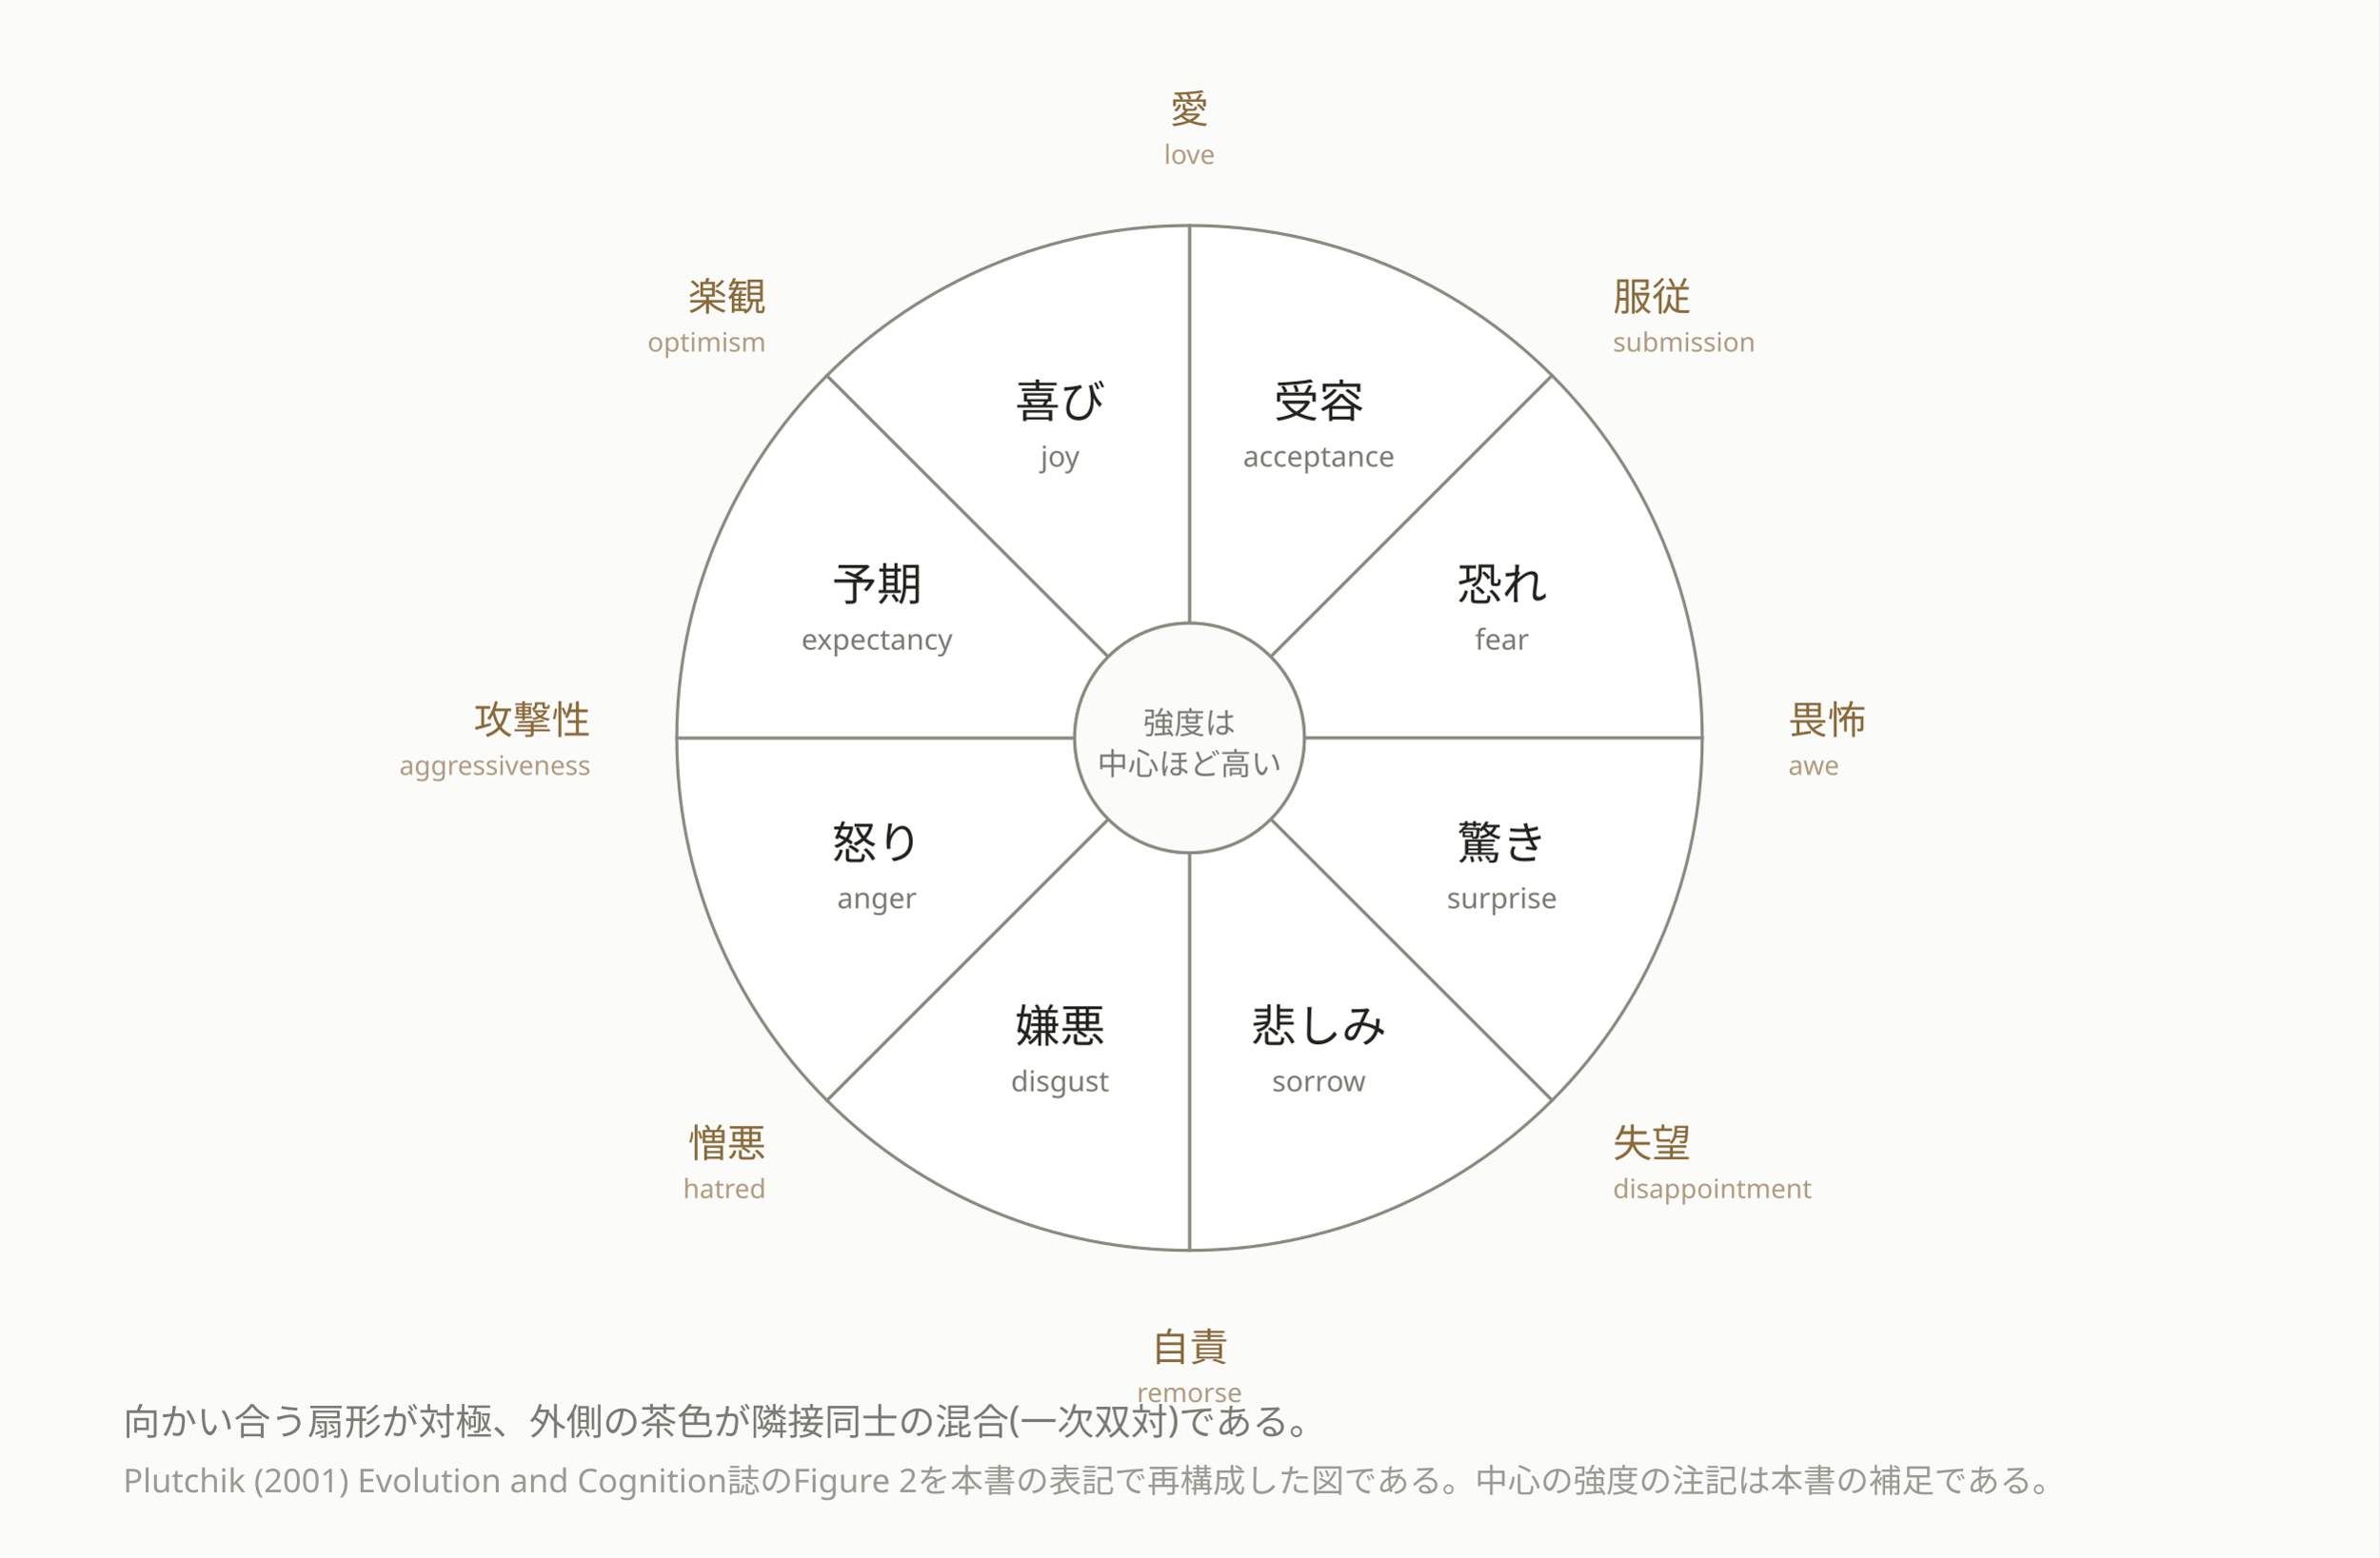
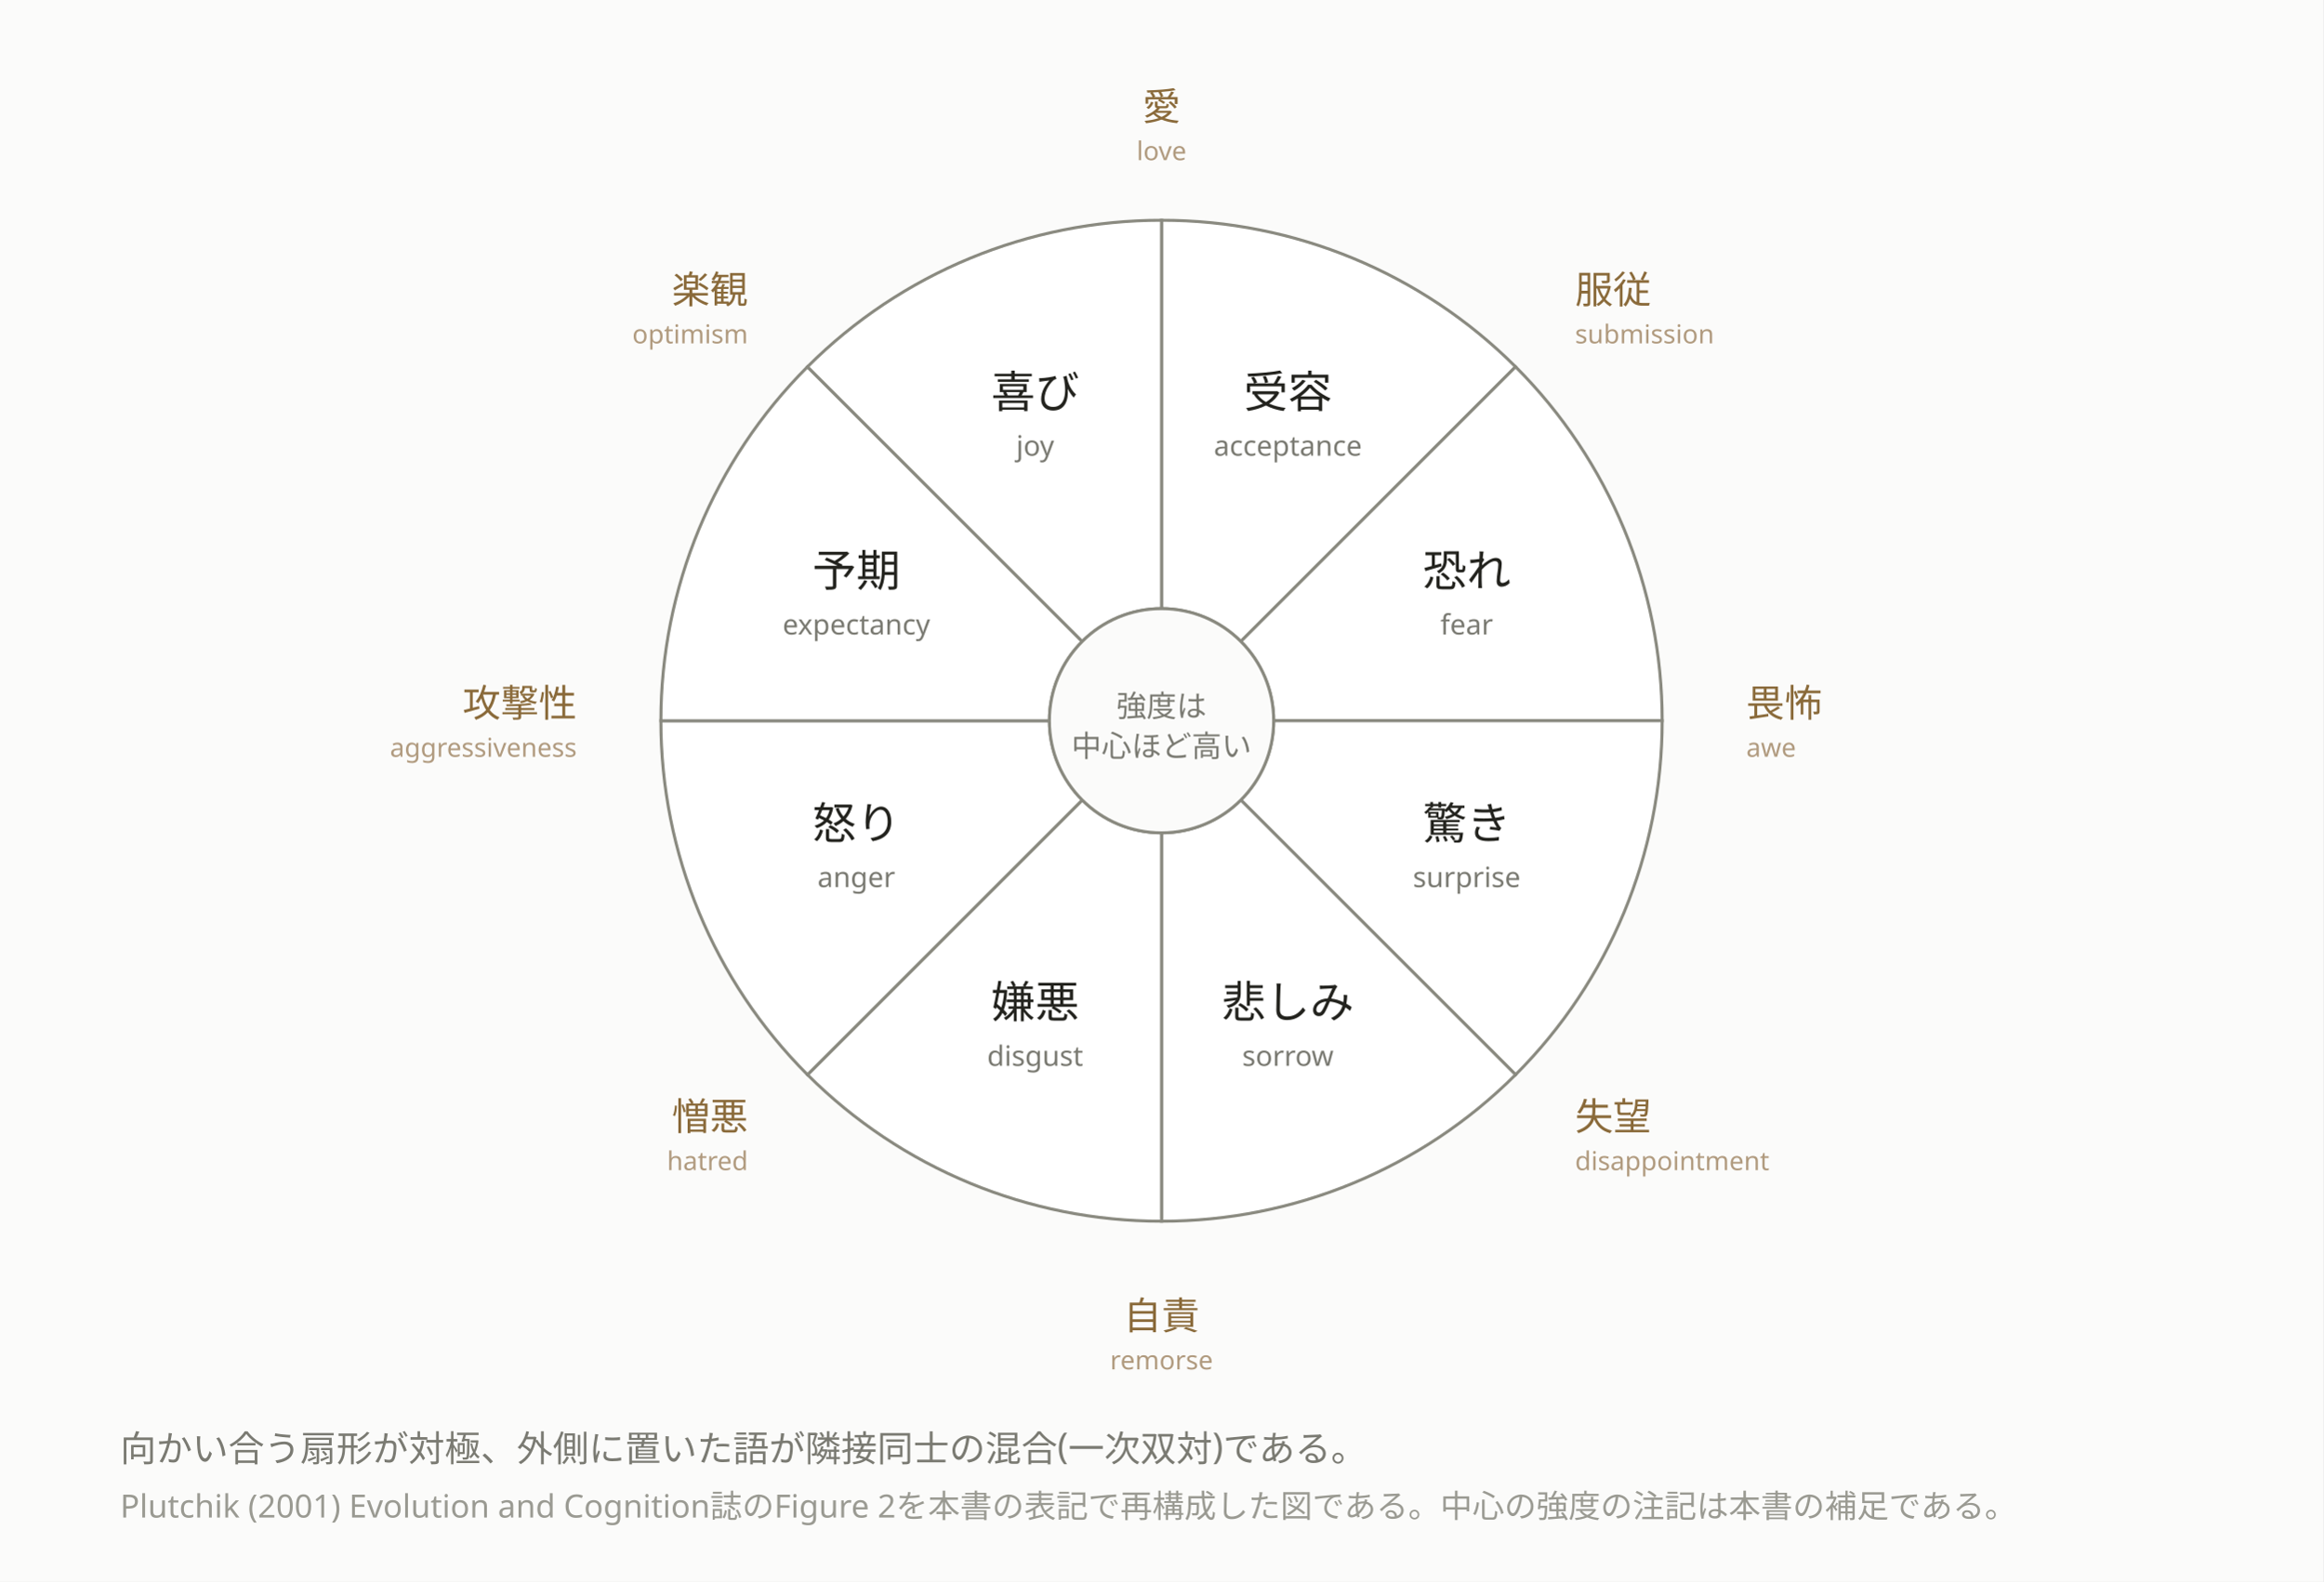
- <svg xmlns="http://www.w3.org/2000/svg" width="1160" height="760" viewBox="0 0 1160 760" font-family="'Hiragino Sans','Hiragino Kaku Gothic ProN','Noto Sans JP',sans-serif">
-   <rect width="1160" height="760" fill="#fbfbfa" />
+ <svg xmlns="http://www.w3.org/2000/svg" width="1160" height="790" viewBox="0 0 1160 790" font-family="'Hiragino Sans','Hiragino Kaku Gothic ProN','Noto Sans JP',sans-serif">
+   <rect width="1160" height="790" fill="#fbfbfa" />
  <path d="M580.0,304.0 L580.0,110.0 A250,250 0 0 1 756.8,183.2 L619.6,320.4 A56,56 0 0 0 580.0,304.0 Z" fill="#ffffff" stroke="#8a8a80" stroke-width="1.5" />
  <path d="M619.6,320.4 L756.8,183.2 A250,250 0 0 1 830.0,360.0 L636.0,360.0 A56,56 0 0 0 619.6,320.4 Z" fill="#ffffff" stroke="#8a8a80" stroke-width="1.5" />
  <path d="M636.0,360.0 L830.0,360.0 A250,250 0 0 1 756.8,536.8 L619.6,399.6 A56,56 0 0 0 636.0,360.0 Z" fill="#ffffff" stroke="#8a8a80" stroke-width="1.5" />
  <path d="M619.6,399.6 L756.8,536.8 A250,250 0 0 1 580.0,610.0 L580.0,416.0 A56,56 0 0 0 619.6,399.6 Z" fill="#ffffff" stroke="#8a8a80" stroke-width="1.5" />
  <path d="M580.0,416.0 L580.0,610.0 A250,250 0 0 1 403.2,536.8 L540.4,399.6 A56,56 0 0 0 580.0,416.0 Z" fill="#ffffff" stroke="#8a8a80" stroke-width="1.5" />
  <path d="M540.4,399.6 L403.2,536.8 A250,250 0 0 1 330.0,360.0 L524.0,360.0 A56,56 0 0 0 540.4,399.6 Z" fill="#ffffff" stroke="#8a8a80" stroke-width="1.5" />
  <path d="M524.0,360.0 L330.0,360.0 A250,250 0 0 1 403.2,183.2 L540.4,320.4 A56,56 0 0 0 524.0,360.0 Z" fill="#ffffff" stroke="#8a8a80" stroke-width="1.5" />
  <path d="M540.4,320.4 L403.2,183.2 A250,250 0 0 1 580.0,110.0 L580.0,304.0 A56,56 0 0 0 540.4,320.4 Z" fill="#ffffff" stroke="#8a8a80" stroke-width="1.5" />
  <line x1="601.4" y1="308.3" x2="558.6" y2="411.7" stroke="#dcdcd6" stroke-width="1" stroke-dasharray="3,4" />
  <line x1="631.7" y1="338.6" x2="528.3" y2="381.4" stroke="#dcdcd6" stroke-width="1" stroke-dasharray="3,4" />
  <line x1="631.7" y1="381.4" x2="528.3" y2="338.6" stroke="#dcdcd6" stroke-width="1" stroke-dasharray="3,4" />
  <line x1="601.4" y1="411.7" x2="558.6" y2="308.3" stroke="#dcdcd6" stroke-width="1" stroke-dasharray="3,4" />
  <text x="643.1" y="203.6" font-size="22" fill="#24241f" text-anchor="middle">受容</text>
  <text x="643.1" y="227.6" font-size="14" fill="#7a7a72" text-anchor="middle">acceptance</text>
  <text x="732.4" y="292.9" font-size="22" fill="#24241f" text-anchor="middle">恐れ</text>
  <text x="732.4" y="316.9" font-size="14" fill="#7a7a72" text-anchor="middle">fear</text>
  <text x="732.4" y="419.1" font-size="22" fill="#24241f" text-anchor="middle">驚き</text>
  <text x="732.4" y="443.1" font-size="14" fill="#7a7a72" text-anchor="middle">surprise</text>
  <text x="643.1" y="508.4" font-size="22" fill="#24241f" text-anchor="middle">悲しみ</text>
  <text x="643.1" y="532.4" font-size="14" fill="#7a7a72" text-anchor="middle">sorrow</text>
  <text x="516.9" y="508.4" font-size="22" fill="#24241f" text-anchor="middle">嫌悪</text>
  <text x="516.9" y="532.4" font-size="14" fill="#7a7a72" text-anchor="middle">disgust</text>
  <text x="427.6" y="419.1" font-size="22" fill="#24241f" text-anchor="middle">怒り</text>
  <text x="427.6" y="443.1" font-size="14" fill="#7a7a72" text-anchor="middle">anger</text>
  <text x="427.6" y="292.9" font-size="22" fill="#24241f" text-anchor="middle">予期</text>
  <text x="427.6" y="316.9" font-size="14" fill="#7a7a72" text-anchor="middle">expectancy</text>
  <text x="516.9" y="203.6" font-size="22" fill="#24241f" text-anchor="middle">喜び</text>
  <text x="516.9" y="227.6" font-size="14" fill="#7a7a72" text-anchor="middle">joy</text>
  <text x="580.0" y="60.0" font-size="19" fill="#8a6a3a" text-anchor="middle">愛</text>
  <text x="580.0" y="80.0" font-size="13" fill="#b09a7e" text-anchor="middle">love</text>
  <text x="786.5" y="151.5" font-size="19" fill="#8a6a3a" text-anchor="start">服従</text>
  <text x="786.5" y="171.5" font-size="13" fill="#b09a7e" text-anchor="start">submission</text>
  <text x="872.0" y="358.0" font-size="19" fill="#8a6a3a" text-anchor="start">畏怖</text>
  <text x="872.0" y="378.0" font-size="13" fill="#b09a7e" text-anchor="start">awe</text>
  <text x="786.5" y="564.5" font-size="19" fill="#8a6a3a" text-anchor="start">失望</text>
  <text x="786.5" y="584.5" font-size="13" fill="#b09a7e" text-anchor="start">disappointment</text>
  <text x="580.0" y="664.0" font-size="19" fill="#8a6a3a" text-anchor="middle">自責</text>
  <text x="580.0" y="684.0" font-size="13" fill="#b09a7e" text-anchor="middle">remorse</text>
  <text x="373.5" y="564.5" font-size="19" fill="#8a6a3a" text-anchor="end">憎悪</text>
  <text x="373.5" y="584.5" font-size="13" fill="#b09a7e" text-anchor="end">hatred</text>
  <text x="288.0" y="358.0" font-size="19" fill="#8a6a3a" text-anchor="end">攻撃性</text>
  <text x="288.0" y="378.0" font-size="13" fill="#b09a7e" text-anchor="end">aggressiveness</text>
  <text x="373.5" y="151.5" font-size="19" fill="#8a6a3a" text-anchor="end">楽観</text>
  <text x="373.5" y="171.5" font-size="13" fill="#b09a7e" text-anchor="end">optimism</text>
  <circle cx="580" cy="360" r="56" fill="#fbfbfa" stroke="#8a8a80" stroke-width="1.5" />
  <text x="580" y="358" font-size="15" fill="#7a7a72" text-anchor="middle">強度は</text>
  <text x="580" y="378" font-size="15" fill="#7a7a72" text-anchor="middle">中心ほど高い</text>
-   <text x="60" y="700" font-size="18" fill="#7a7a72">向かい合う扇形が対極、外側の茶色が隣接同士の混合(一次双対)である。</text>
-   <text x="60" y="728" font-size="16" fill="#9a9a92">Plutchik (2001) Evolution and Cognition誌のFigure 2を本書の表記で再構成した図である。中心の強度の注記は本書の補足である。</text>
+   <text x="60" y="730" font-size="18" fill="#7a7a72">向かい合う扇形が対極、外側に置いた語が隣接同士の混合(一次双対)である。</text>
+   <text x="60" y="758" font-size="16" fill="#9a9a92">Plutchik (2001) Evolution and Cognition誌のFigure 2を本書の表記で再構成した図である。中心の強度の注記は本書の補足である。</text>
</svg>
